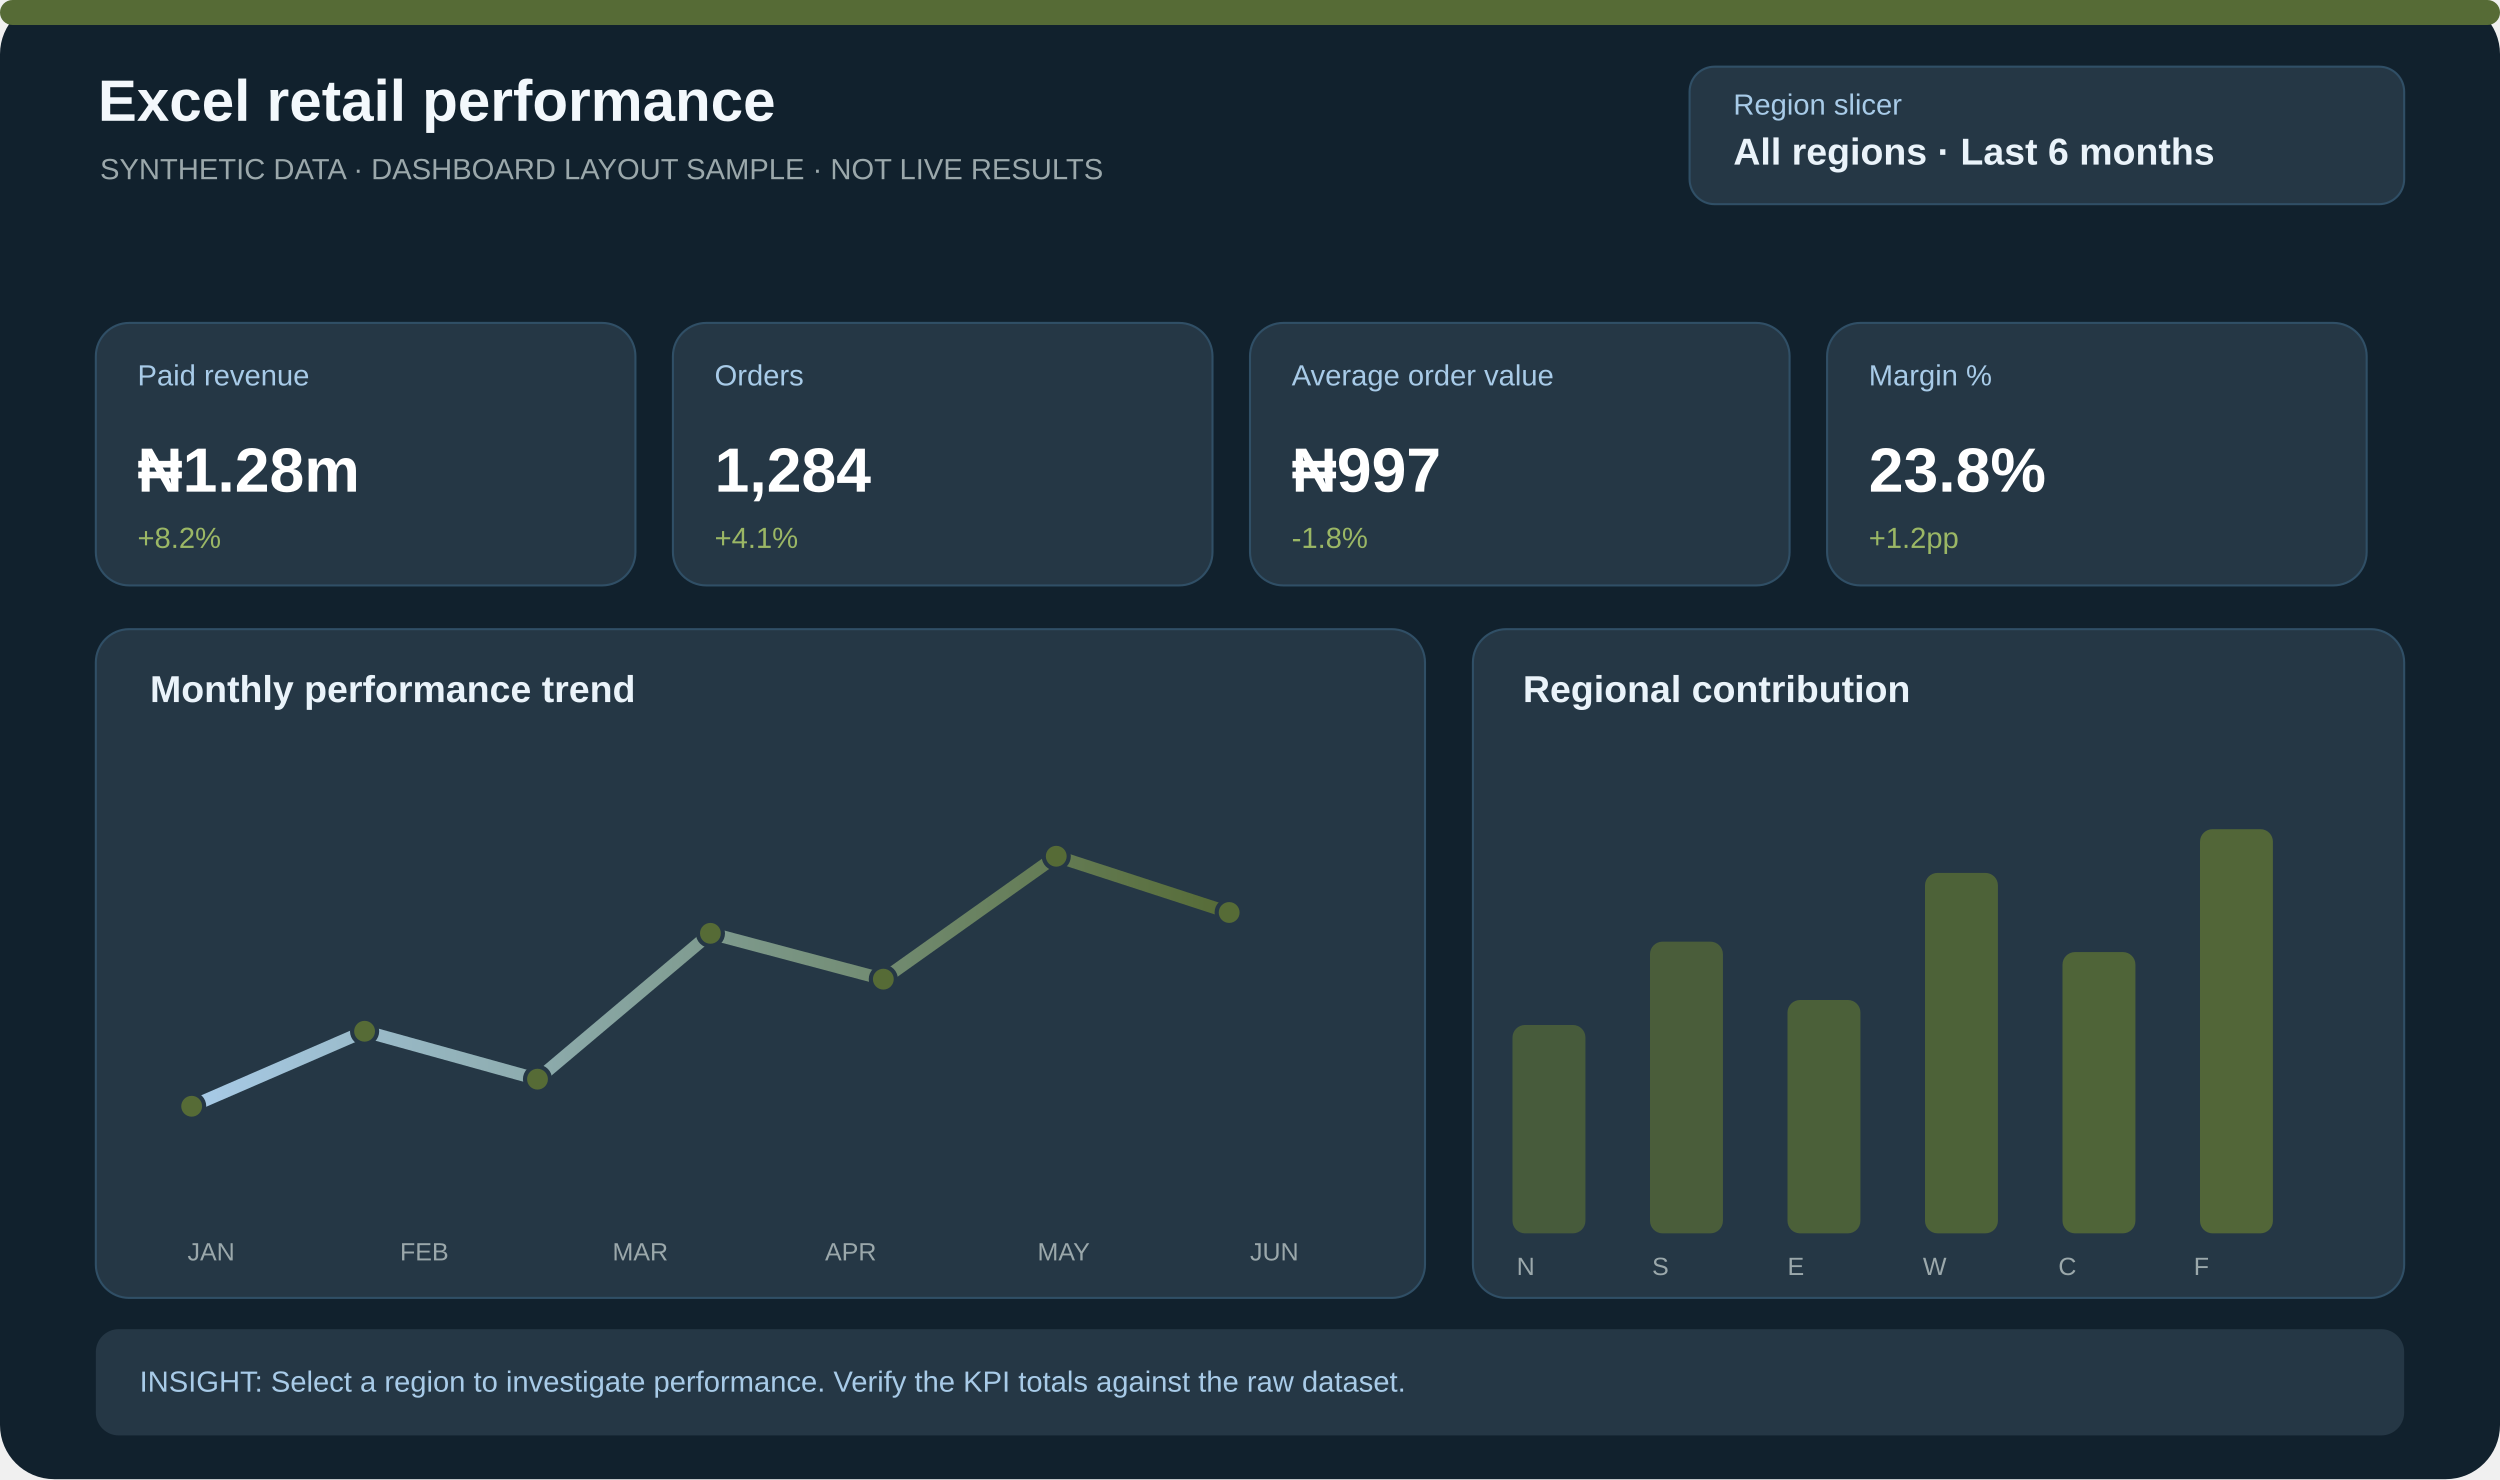
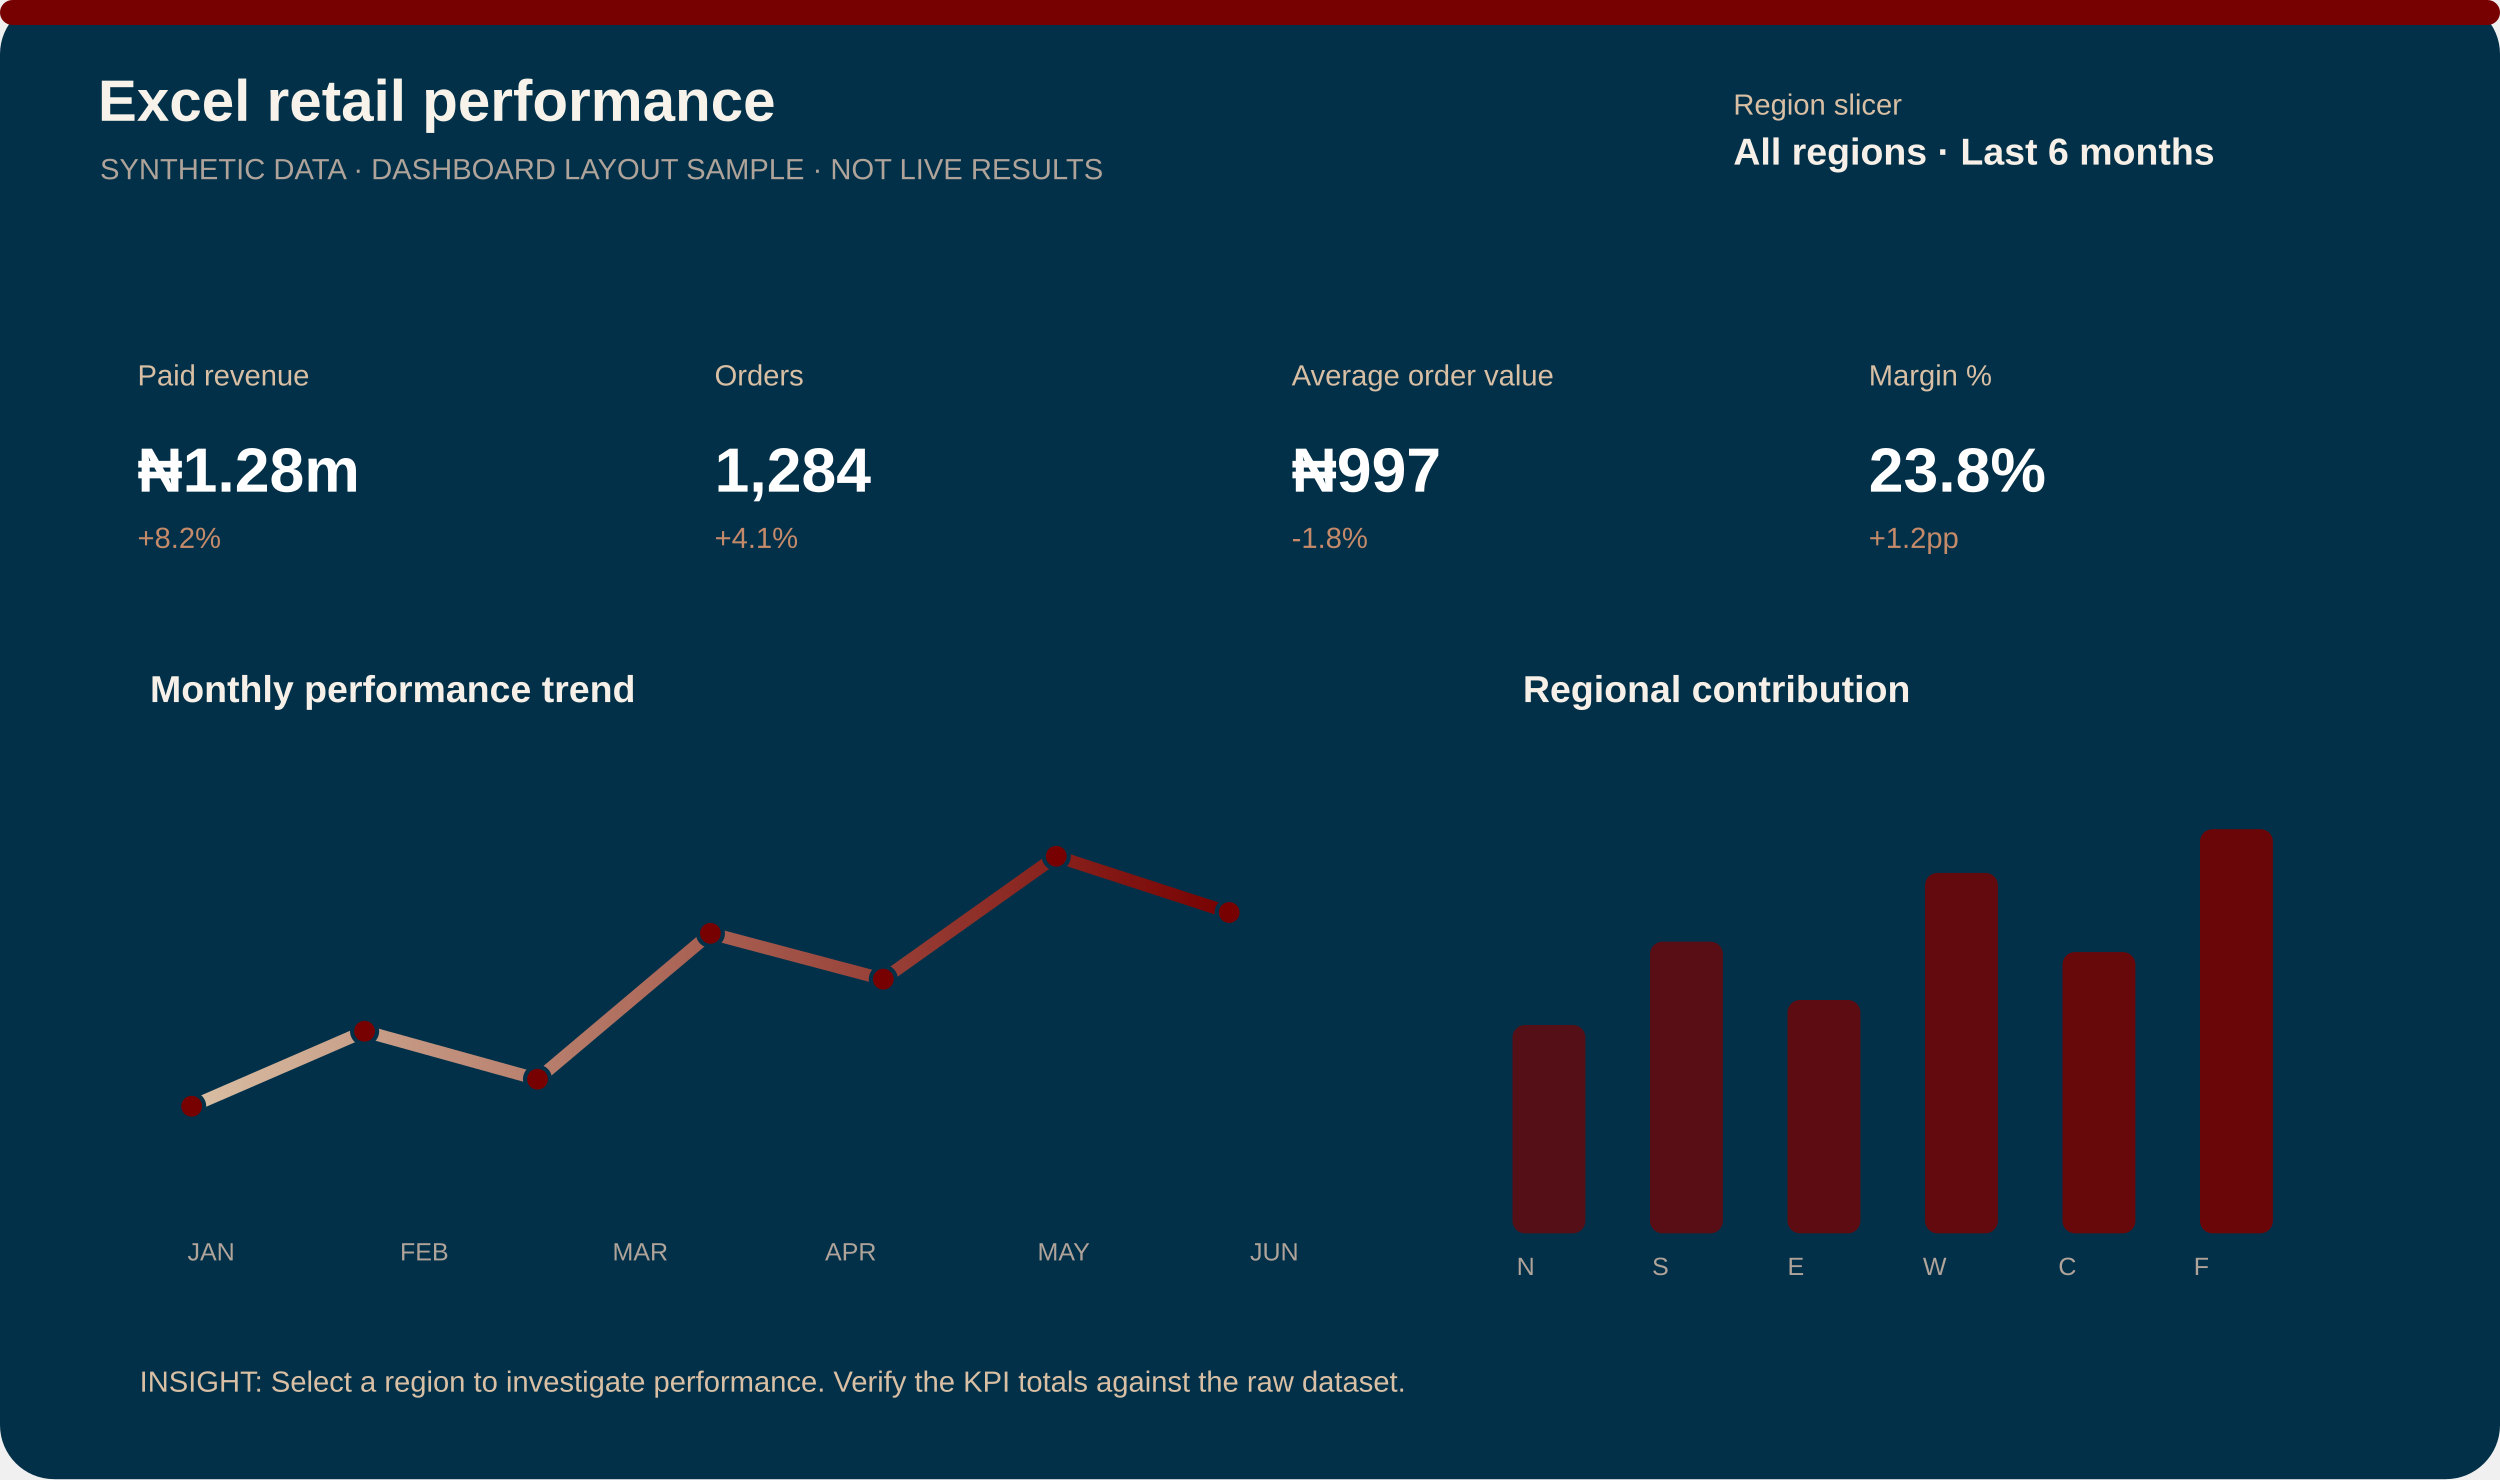
<svg xmlns="http://www.w3.org/2000/svg" viewBox="0 0 1200 710" role="img" aria-labelledby="t d">
  <defs>
    <linearGradient id="bg" x1="0" x2="1" y1="0" y2="1">
-       <stop stop-color="#11212D" />
-       <stop offset="1" stop-color="#11212D" />
+       <stop stop-color="#023048" />
+       <stop offset="1" stop-color="#023048" />
    </linearGradient>
    <linearGradient id="line" x1="0" x2="1">
-       <stop stop-color="#A8CBE8" />
-       <stop offset="1" stop-color="#566B36" />
+       <stop stop-color="#D9BFA4" />
+       <stop offset="1" stop-color="#770101" />
    </linearGradient>
  </defs>
-   <style>.header{font:700 28px Arial,sans-serif;fill:#F3F8FC}.sub{font:14px Arial,sans-serif;fill:#9BA8AB}.label{font:14px Arial,sans-serif;fill:#A8CBE8}.value{font:700 30px Arial,sans-serif;fill:white}.small{font:14px Arial,sans-serif;fill:#9BB765}.paneltitle{font:700 18px Arial,sans-serif;fill:#EAF3FA}.axis{font:12px Arial,sans-serif;fill:#9BA8AB}</style>
+   <style>.header{font:700 28px Arial,sans-serif;fill:#F7F3EA}.sub{font:14px Arial,sans-serif;fill:#AFA39A}.label{font:14px Arial,sans-serif;fill:#D9BFA4}.value{font:700 30px Arial,sans-serif;fill:white}.small{font:14px Arial,sans-serif;fill:#C58A69}.paneltitle{font:700 18px Arial,sans-serif;fill:#F6F0E8}.axis{font:12px Arial,sans-serif;fill:#AFA39A}</style>
  <rect width="1200" height="710" rx="26" fill="url(#bg)" />
-   <rect x="0" y="0" width="1200" height="12" rx="6" fill="#566B36" />
+   <rect x="0" y="0" width="1200" height="12" rx="6" fill="#770101" />
  <text x="47" y="58" class="header">Excel retail performance</text>
  <text x="48" y="86" class="sub">SYNTHETIC DATA · DASHBOARD LAYOUT SAMPLE · NOT LIVE RESULTS</text>
-   <rect x="811" y="32" width="343" height="66" rx="12" fill="#253745" stroke="#304F66" />
+   <rect x="811" y="32" width="343" height="66" rx="12" fill="#023048" stroke="#023048" />
  <text x="832" y="55" class="label">Region slicer</text>
  <text x="832" y="79" class="paneltitle">All regions · Last 6 months</text>
-   <rect x="46" y="155" width="259" height="126" rx="16" fill="#253745" stroke="#304F66" />
+   <rect x="46" y="155" width="259" height="126" rx="16" fill="#023048" stroke="#023048" />
  <text x="66" y="185" class="label">Paid revenue</text>
  <text x="66" y="236" class="value">₦1.28m</text>
  <text x="66" y="263" class="small">+8.2%</text>
-   <rect x="323" y="155" width="259" height="126" rx="16" fill="#253745" stroke="#304F66" />
+   <rect x="323" y="155" width="259" height="126" rx="16" fill="#023048" stroke="#023048" />
  <text x="343" y="185" class="label">Orders</text>
  <text x="343" y="236" class="value">1,284</text>
  <text x="343" y="263" class="small">+4.1%</text>
-   <rect x="600" y="155" width="259" height="126" rx="16" fill="#253745" stroke="#304F66" />
+   <rect x="600" y="155" width="259" height="126" rx="16" fill="#023048" stroke="#023048" />
  <text x="620" y="185" class="label">Average order value</text>
  <text x="620" y="236" class="value">₦997</text>
  <text x="620" y="263" class="small">-1.8%</text>
-   <rect x="877" y="155" width="259" height="126" rx="16" fill="#253745" stroke="#304F66" />
+   <rect x="877" y="155" width="259" height="126" rx="16" fill="#023048" stroke="#023048" />
  <text x="897" y="185" class="label">Margin %</text>
  <text x="897" y="236" class="value">23.8%</text>
  <text x="897" y="263" class="small">+1.2pp</text>
-   <rect x="46" y="302" width="638" height="321" rx="16" fill="#253745" stroke="#304F66" />
+   <rect x="46" y="302" width="638" height="321" rx="16" fill="#023048" stroke="#023048" />
  <text x="72" y="337" class="paneltitle">Monthly performance trend</text>
-   <line x1="70" y1="352" x2="651" y2="352" stroke="#253745" stroke-width="1" />
-   <line x1="70" y1="404" x2="651" y2="404" stroke="#253745" stroke-width="1" />
-   <line x1="70" y1="456" x2="651" y2="456" stroke="#253745" stroke-width="1" />
-   <line x1="70" y1="508" x2="651" y2="508" stroke="#253745" stroke-width="1" />
-   <line x1="70" y1="560" x2="651" y2="560" stroke="#253745" stroke-width="1" />
+   <line x1="70" y1="352" x2="651" y2="352" stroke="#023048" stroke-width="1" />
+   <line x1="70" y1="404" x2="651" y2="404" stroke="#023048" stroke-width="1" />
+   <line x1="70" y1="456" x2="651" y2="456" stroke="#023048" stroke-width="1" />
+   <line x1="70" y1="508" x2="651" y2="508" stroke="#023048" stroke-width="1" />
+   <line x1="70" y1="560" x2="651" y2="560" stroke="#023048" stroke-width="1" />
  <polyline points="92,531 175,495 258,518 341,448 424,470 507,411 590,438" fill="none" stroke="url(#line)" stroke-linecap="round" stroke-linejoin="round" stroke-width="6" />
-   <circle cx="92" cy="531" r="6" fill="#566B36" stroke="#253745" stroke-width="2" />
-   <circle cx="175" cy="495" r="6" fill="#566B36" stroke="#253745" stroke-width="2" />
-   <circle cx="258" cy="518" r="6" fill="#566B36" stroke="#253745" stroke-width="2" />
-   <circle cx="341" cy="448" r="6" fill="#566B36" stroke="#253745" stroke-width="2" />
-   <circle cx="424" cy="470" r="6" fill="#566B36" stroke="#253745" stroke-width="2" />
-   <circle cx="507" cy="411" r="6" fill="#566B36" stroke="#253745" stroke-width="2" />
-   <circle cx="590" cy="438" r="6" fill="#566B36" stroke="#253745" stroke-width="2" />
+   <circle cx="92" cy="531" r="6" fill="#770101" stroke="#023048" stroke-width="2" />
+   <circle cx="175" cy="495" r="6" fill="#770101" stroke="#023048" stroke-width="2" />
+   <circle cx="258" cy="518" r="6" fill="#770101" stroke="#023048" stroke-width="2" />
+   <circle cx="341" cy="448" r="6" fill="#770101" stroke="#023048" stroke-width="2" />
+   <circle cx="424" cy="470" r="6" fill="#770101" stroke="#023048" stroke-width="2" />
+   <circle cx="507" cy="411" r="6" fill="#770101" stroke="#023048" stroke-width="2" />
+   <circle cx="590" cy="438" r="6" fill="#770101" stroke="#023048" stroke-width="2" />
  <text x="90" y="605" class="axis">JAN</text>
  <text x="192" y="605" class="axis">FEB</text>
  <text x="294" y="605" class="axis">MAR</text>
  <text x="396" y="605" class="axis">APR</text>
  <text x="498" y="605" class="axis">MAY</text>
  <text x="600" y="605" class="axis">JUN</text>
-   <rect x="707" y="302" width="447" height="321" rx="16" fill="#253745" stroke="#304F66" />
+   <rect x="707" y="302" width="447" height="321" rx="16" fill="#023048" stroke="#023048" />
  <text x="731" y="337" class="paneltitle">Regional contribution</text>
-   <rect x="726" y="492" width="35" height="100" rx="6" fill="#566B36" opacity="0.7" />
-   <rect x="792" y="452" width="35" height="140" rx="6" fill="#566B36" opacity="0.74" />
-   <rect x="858" y="480" width="35" height="112" rx="6" fill="#566B36" opacity="0.78" />
-   <rect x="924" y="419" width="35" height="173" rx="6" fill="#566B36" opacity="0.82" />
-   <rect x="990" y="457" width="35" height="135" rx="6" fill="#566B36" opacity="0.86" />
-   <rect x="1056" y="398" width="35" height="194" rx="6" fill="#566B36" opacity="0.9" />
+   <rect x="726" y="492" width="35" height="100" rx="6" fill="#770101" opacity="0.7" />
+   <rect x="792" y="452" width="35" height="140" rx="6" fill="#770101" opacity="0.74" />
+   <rect x="858" y="480" width="35" height="112" rx="6" fill="#770101" opacity="0.78" />
+   <rect x="924" y="419" width="35" height="173" rx="6" fill="#770101" opacity="0.82" />
+   <rect x="990" y="457" width="35" height="135" rx="6" fill="#770101" opacity="0.86" />
+   <rect x="1056" y="398" width="35" height="194" rx="6" fill="#770101" opacity="0.9" />
  <text x="728" y="612" class="axis">N</text>
  <text x="793" y="612" class="axis">S</text>
  <text x="858" y="612" class="axis">E</text>
  <text x="923" y="612" class="axis">W</text>
  <text x="988" y="612" class="axis">C</text>
  <text x="1053" y="612" class="axis">F</text>
-   <rect x="46" y="638" width="1108" height="51" rx="11" fill="#253745" />
+   <rect x="46" y="638" width="1108" height="51" rx="11" fill="#023048" />
  <text x="67" y="668" class="label">INSIGHT: Select a region to investigate performance. Verify the KPI totals against the raw dataset.</text>
</svg>
